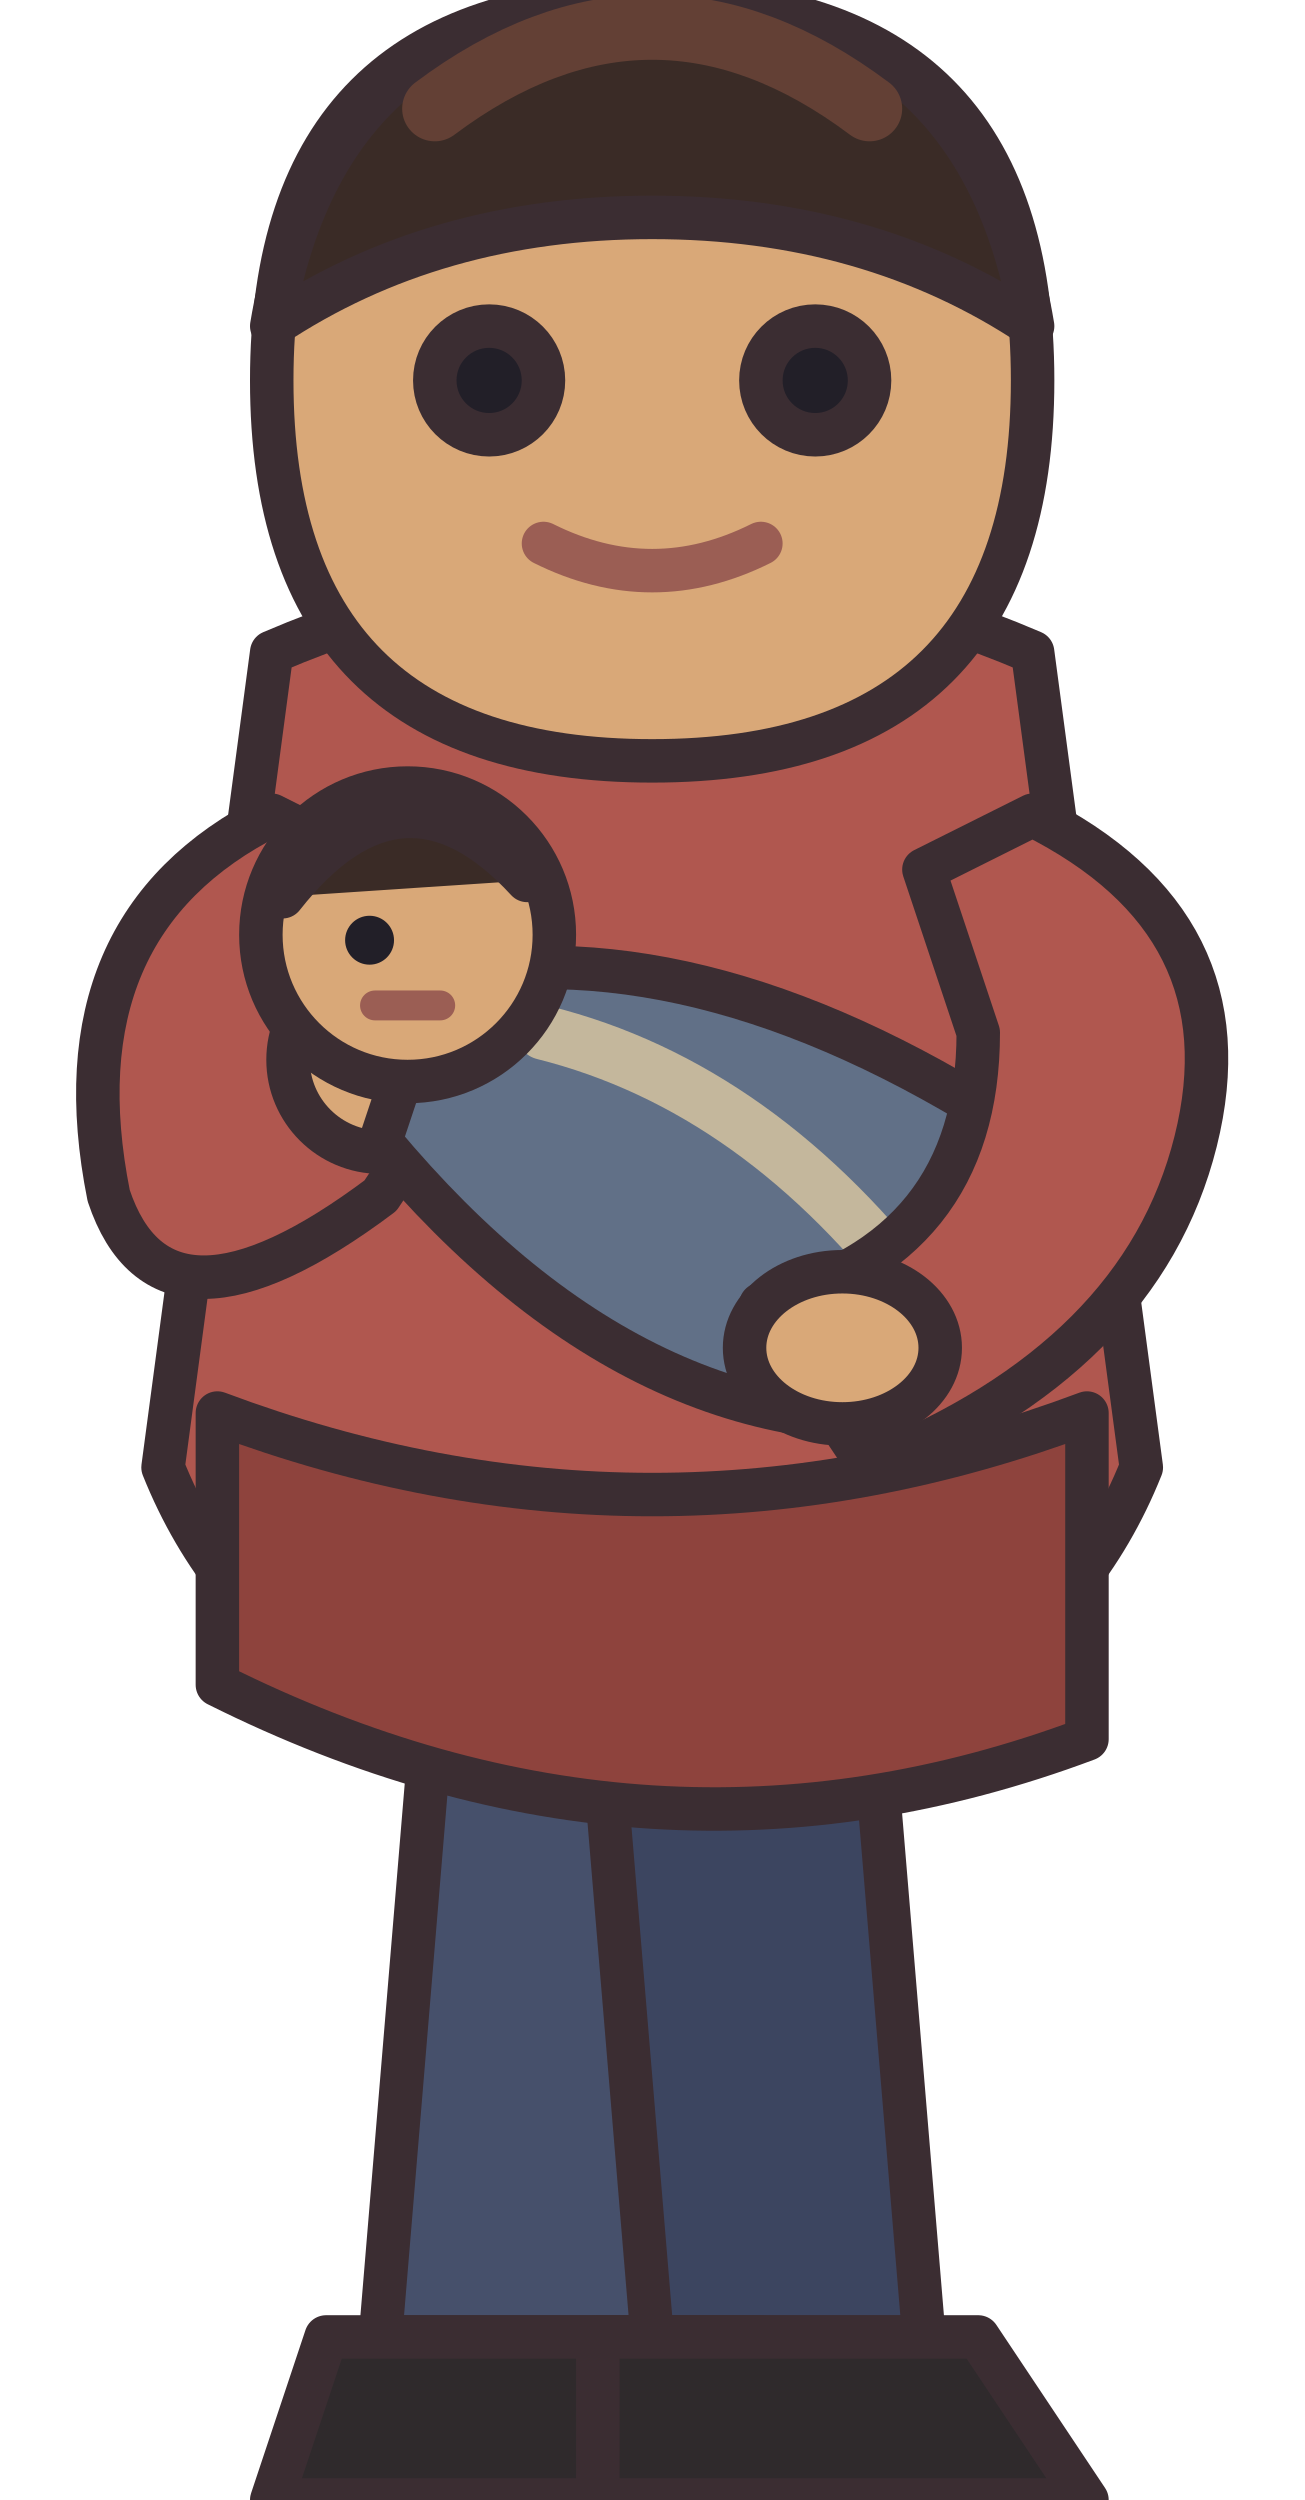
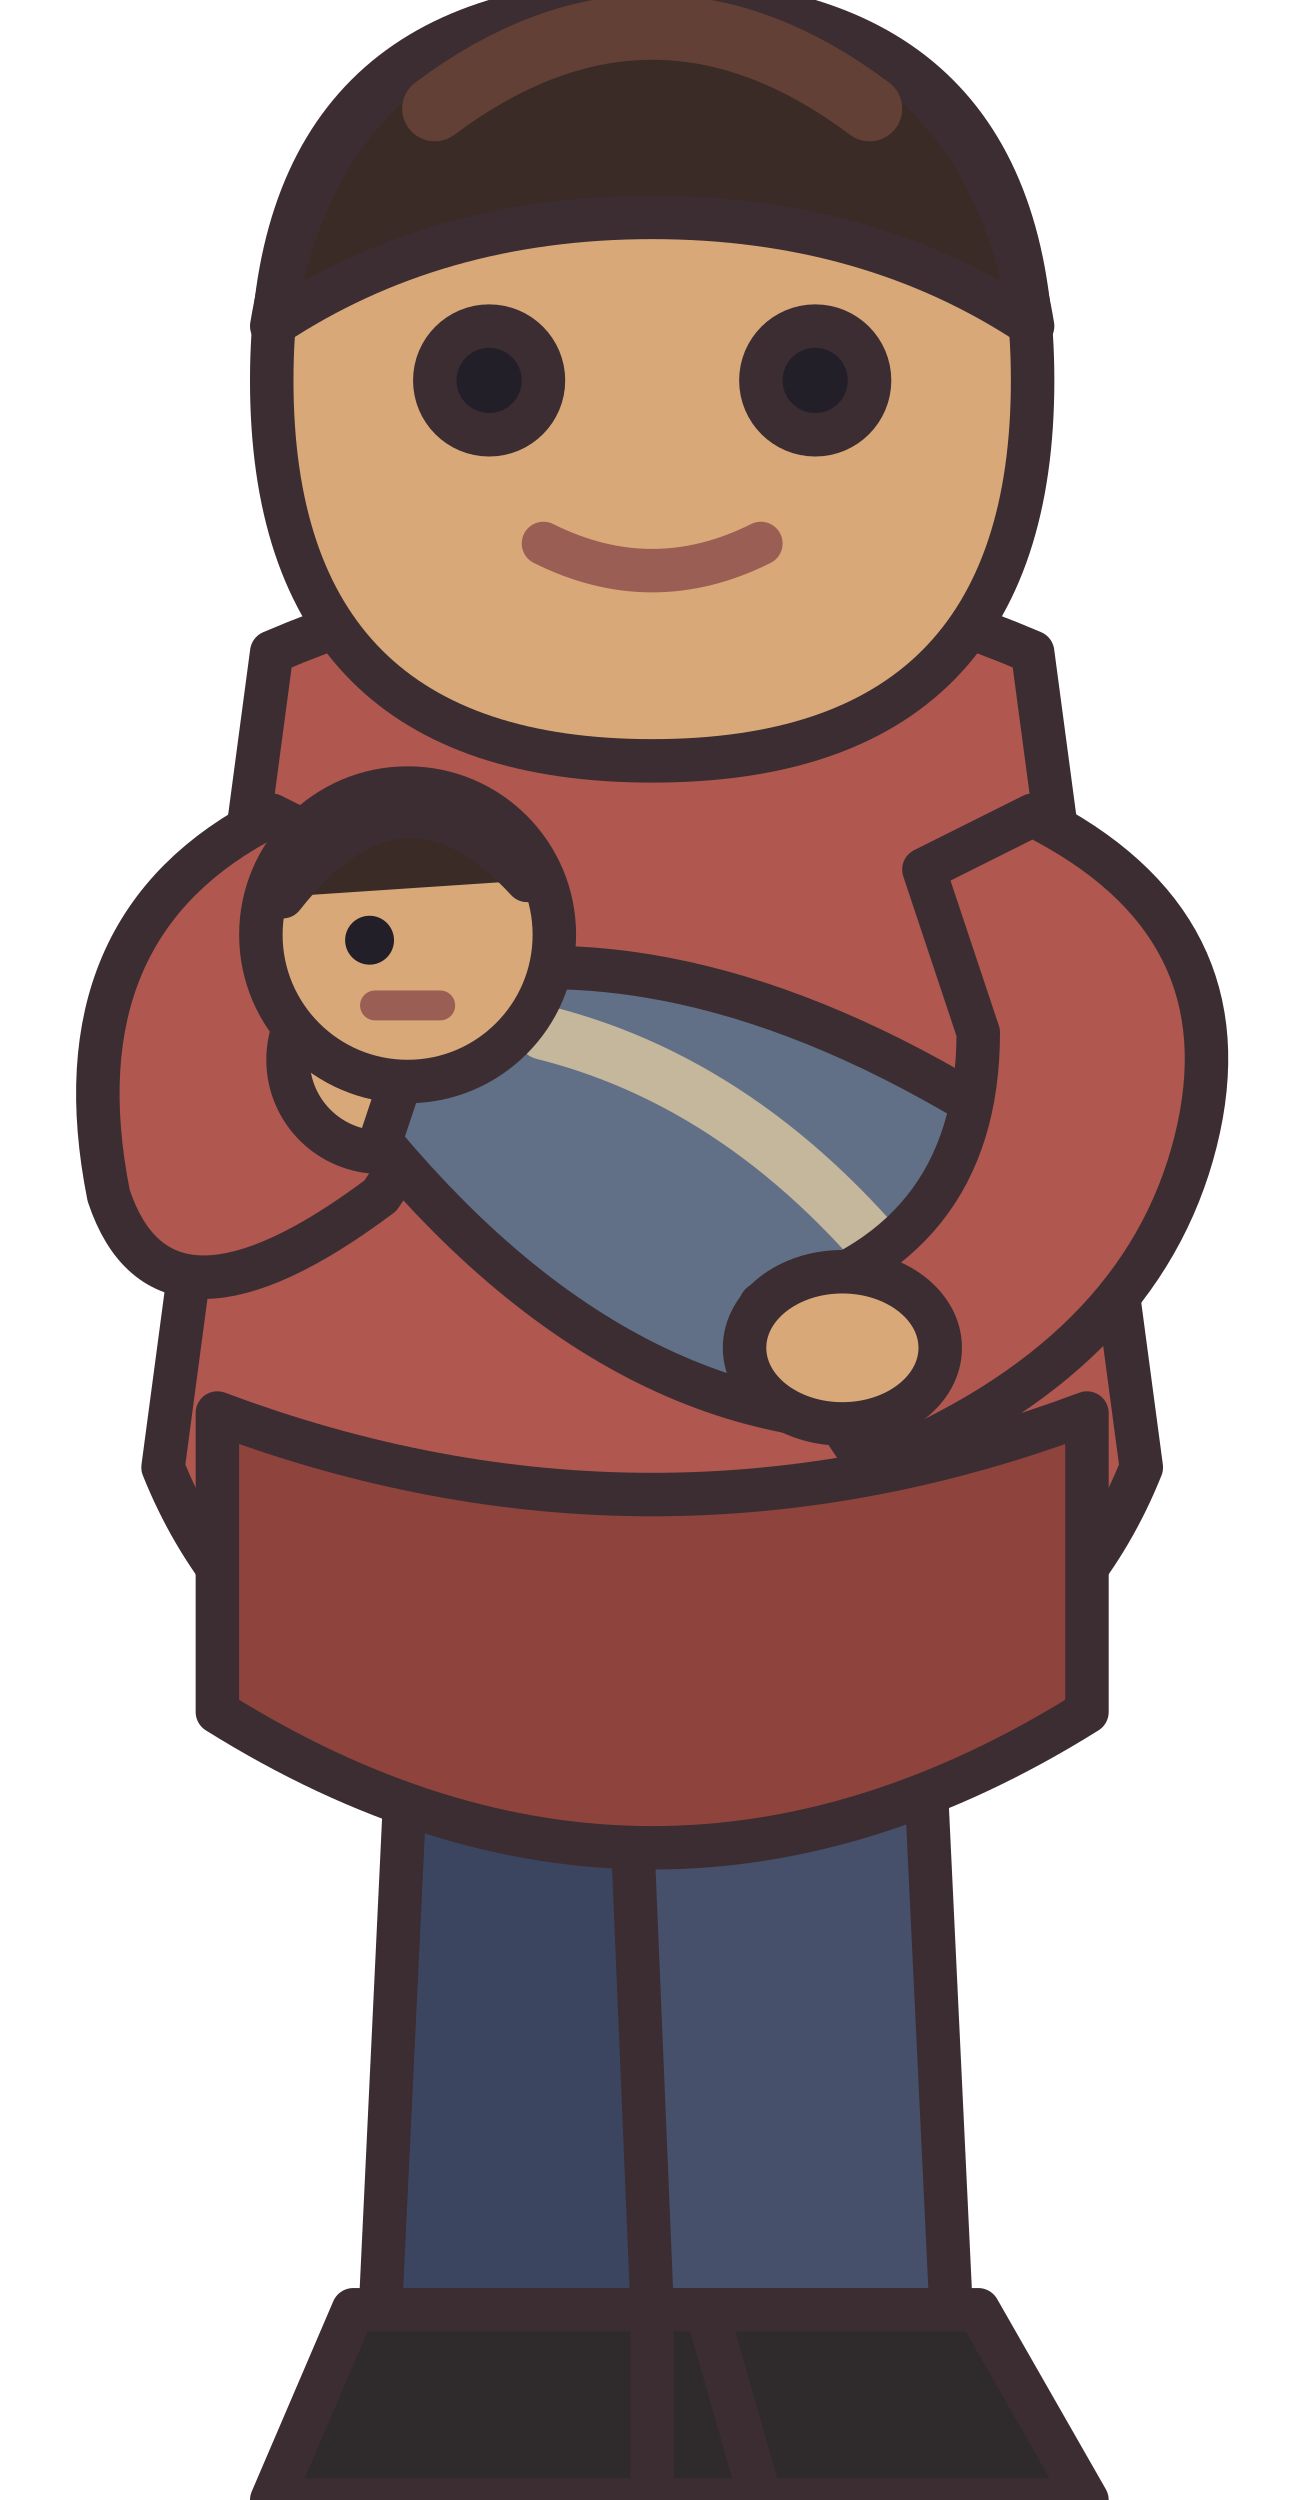
<svg xmlns="http://www.w3.org/2000/svg" width="24" height="46" viewBox="0 0 24 46" shape-rendering="geometricPrecision" stroke="#3b2d32" stroke-width="0.8" stroke-linejoin="round" stroke-linecap="round">
-   <path d="M8 31 L13 31 L13 43 L7 43 Z" fill="#46506b" />
-   <path d="M11 31 L16 31 L17 43 L12 43 Z" fill="#3c4560" />
-   <path d="M6 43 L14 43 L13 46 L5 46 Z" fill="#2f2a2c" />
-   <path d="M11 43 L18 43 L20 46 L11 46 Z" fill="#2f2a2c" />
+   <path d="M5.5 28.5 Q9 29 12.5 30.5 L12.5 42.5 L7 42.5 L7.5 32 Q6.5 30 5.5 28.5Z" fill="#3c4560" />
+   <path d="M11.5 30.5 Q16 29 19.5 28.5 Q18.5 30.5 17 32 L17.5 42.5 L12 42.5Z" fill="#46506b" />
+   <path d="M6.5 42.5 L13 42.5 L14 46 L5 46Z M12 42.5 L18 42.5 L20 46 L12 46Z" fill="#2f2a2c" />
  <path d="M5 12 Q12 9 19 12 L21 27 Q19 32 12 33 Q5 32 3 27 Z" fill="#b0574f" />
-   <path d="M4 26 Q12 29 20 26 L20 32 Q12 35 4 31 Z" fill="#8e433d" />
+   <path d="M4 26 Q12 29 20 26 L20 31.5 Q16 34 12 34 Q8 34 4 31.5Z" fill="#8e433d" />
  <path d="M5 15 Q1 17 2 22 Q3 25 7 22 L9 19 L7 16 Z" fill="#b0574f" />
  <circle cx="7" cy="19.5" r="1.7" fill="#d9a878" />
  <path d="M8 18 Q13 17 19 21 L18 26 Q12 27 7 21 Z" fill="#617087" />
  <path d="M10 19 Q14 20 17 24" fill="none" stroke="#c4b79c" stroke-width="1" />
  <circle cx="7.5" cy="17.2" r="2.7" fill="#d9a878" />
  <path d="M5.2 16.5 Q7.4 13.7 9.7 16.2" fill="#3a2b26" />
  <circle cx="6.8" cy="17.3" r="0.45" fill="#221f28" stroke="none" />
  <path d="M6.9 18.5 L8.1 18.5" fill="none" stroke="#9b5e54" stroke-width="0.55" />
  <path d="M19 15 Q23 17 22 21 Q21 25 16 27 L14 24 Q18 23 18 19 L17 16 Z" fill="#b0574f" />
  <ellipse cx="15.5" cy="24.8" rx="1.8" ry="1.4" fill="#d9a878" />
  <path d="M12 0 Q19 0 19 7 Q19 14 12 14 Q5 14 5 7 Q5 0 12 0 Z" fill="#d9a878" />
  <path d="M5 6 Q6 0 12 0 Q18 0 19 6 Q16 4 12 4 Q8 4 5 6 Z" fill="#3a2b26" />
  <path d="M8 2 Q12 -1 16 2" fill="none" stroke="#634035" stroke-width="1.2" />
  <circle cx="9" cy="7" r="1" fill="#221f28" />
  <circle cx="15" cy="7" r="1" fill="#221f28" />
  <path d="M10 10 Q12 11 14 10" fill="none" stroke="#9b5e54" stroke-width="0.8" />
</svg>
